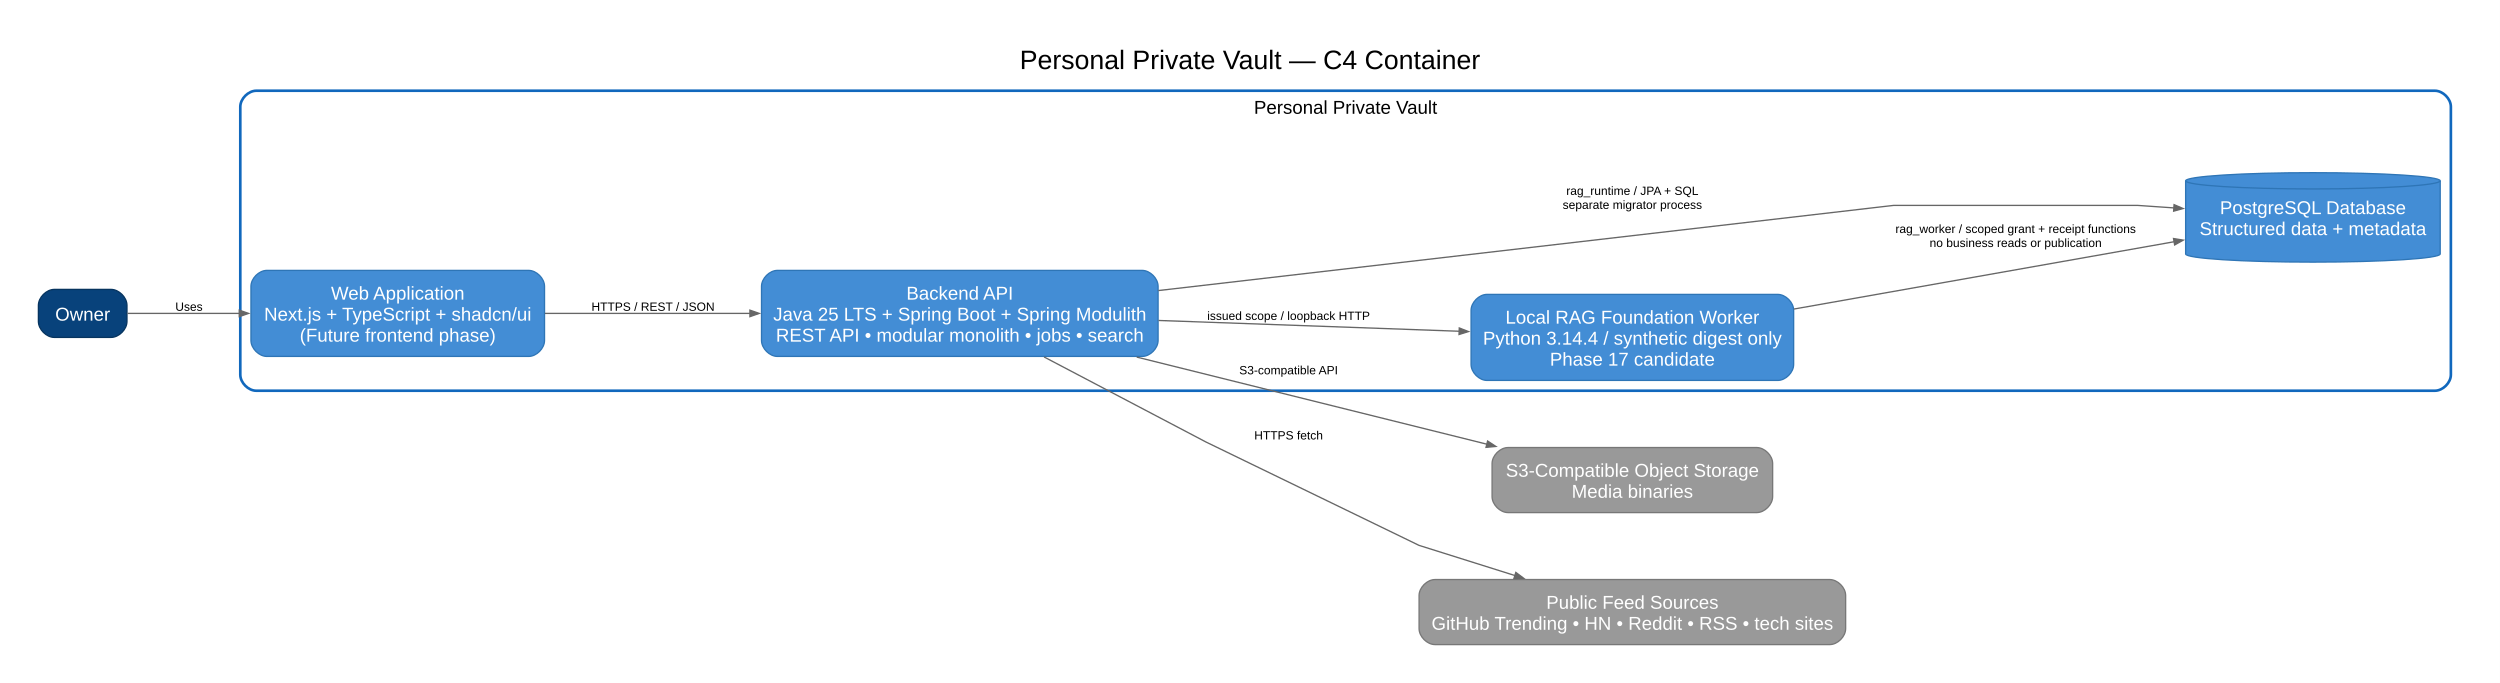
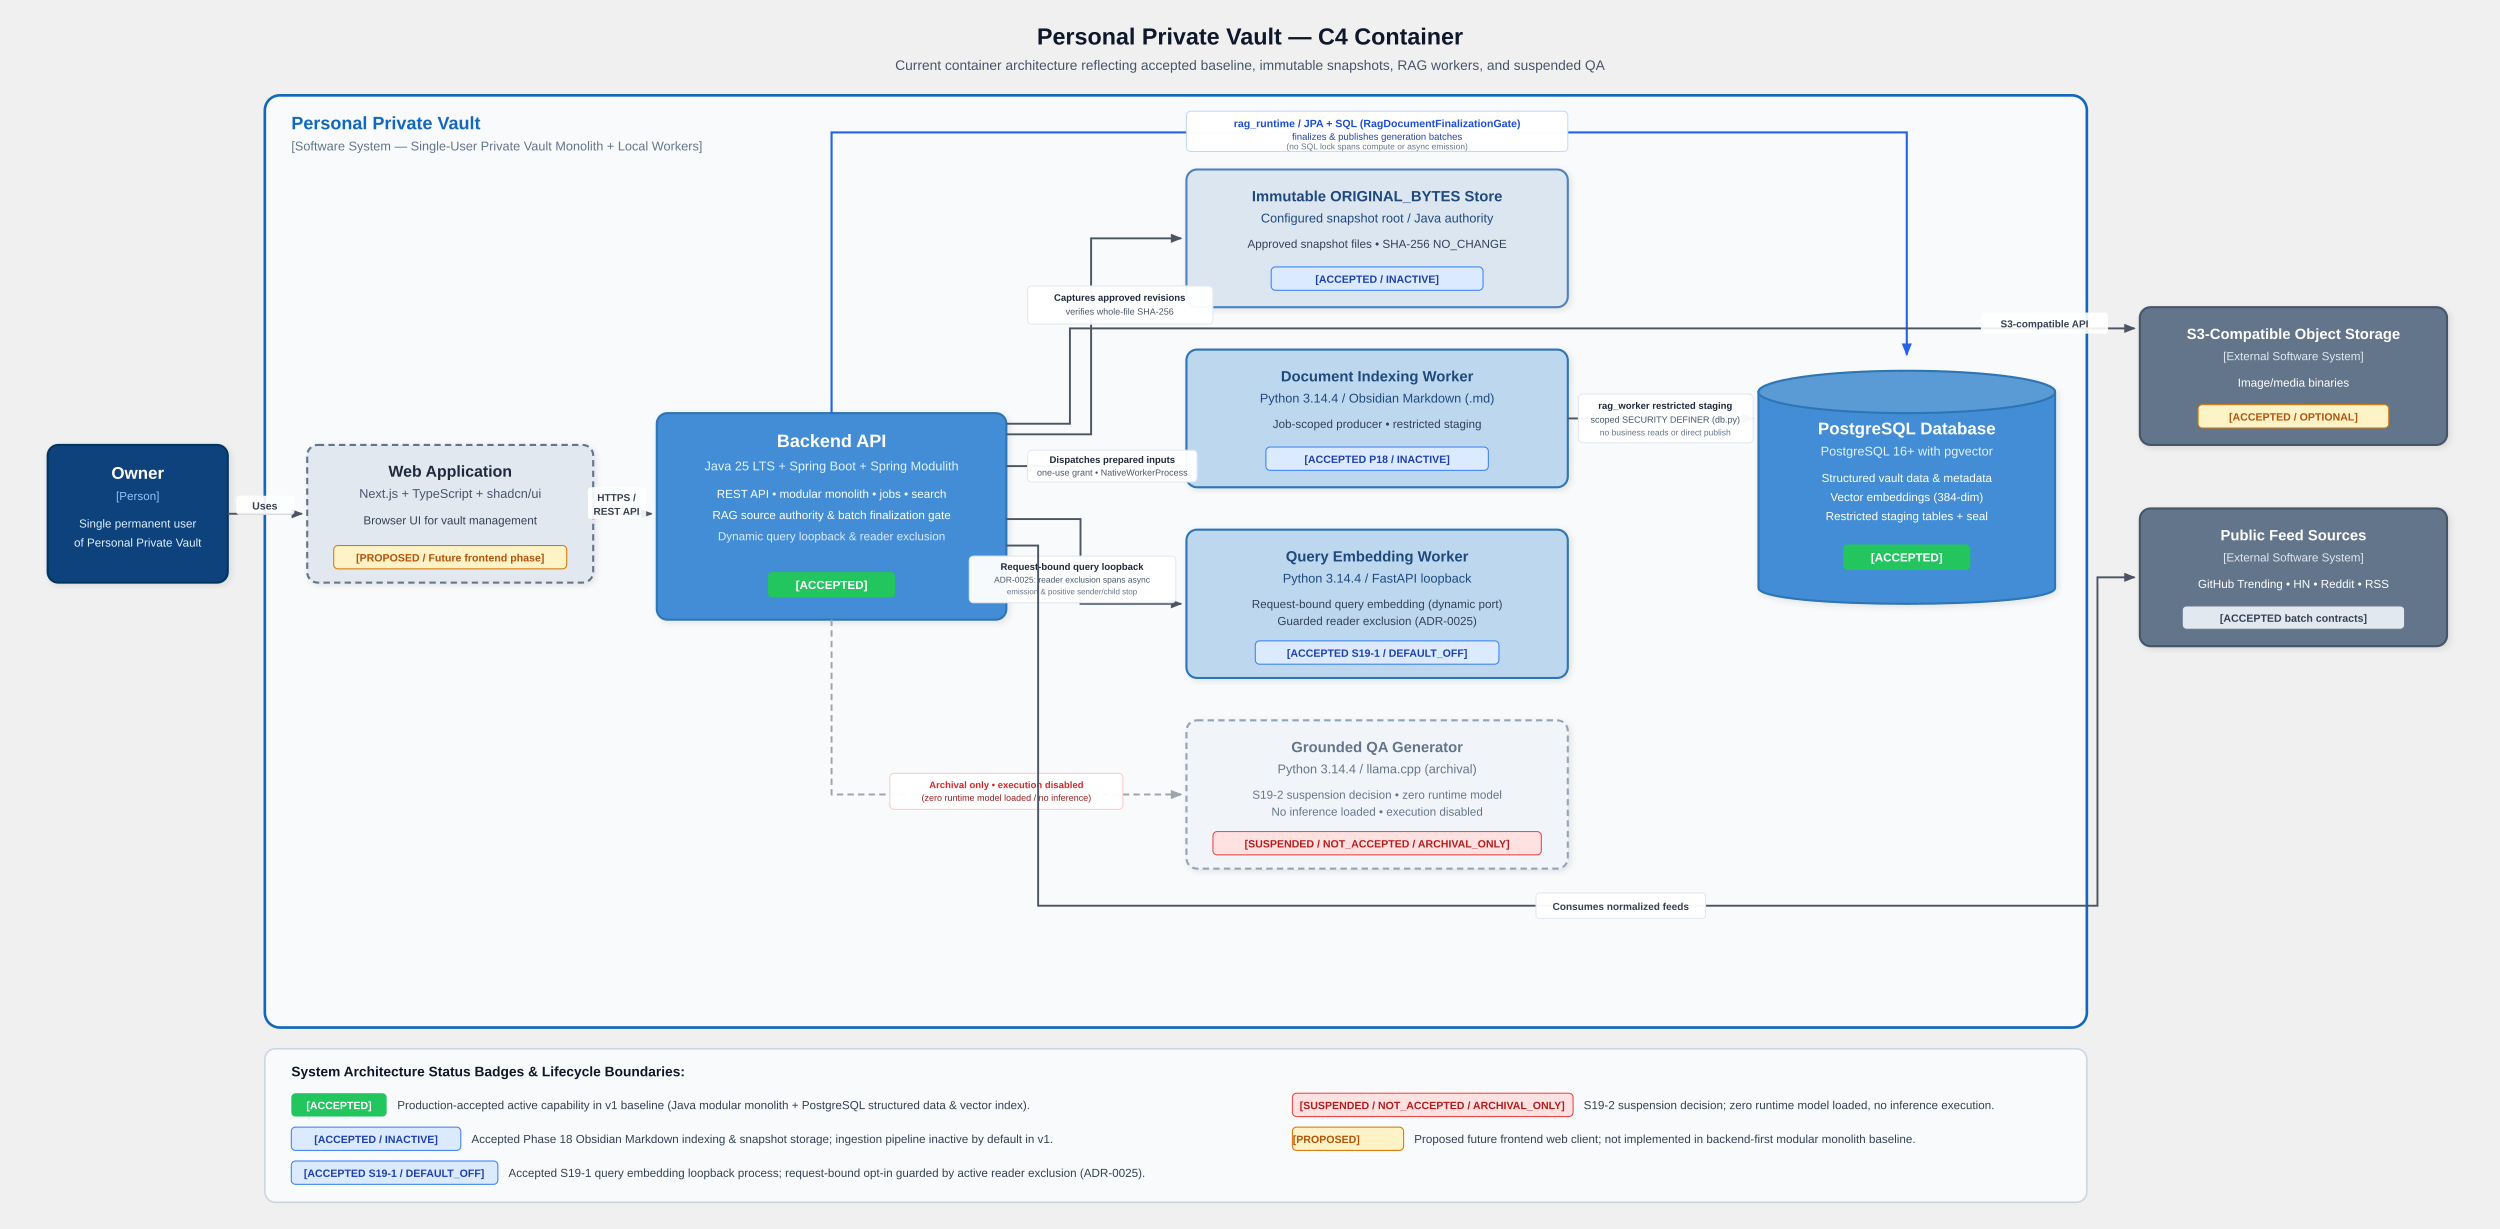
- <svg xmlns="http://www.w3.org/2000/svg" width="1875pt" height="512pt" viewBox="0.00 0.00 1875.00 512.00">
-   <g id="graph0" class="graph" transform="scale(1 1) rotate(0) translate(28.8 483.44)">
-     <polygon fill="white" stroke="none" points="-28.8,28.8 -28.8,-483.44 1846.15,-483.44 1846.15,28.8 -28.8,28.8" />
-     <text xml:space="preserve" text-anchor="middle" x="908.68" y="-431.64" font-family="Arial" font-size="20.00">Personal Private Vault — C4 Container</text>
-     <g id="clust1" class="cluster">
-       <path fill="white" stroke="#1168bd" stroke-width="2" d="M163.42,-190.39C163.42,-190.39 1797.35,-190.39 1797.35,-190.39 1803.35,-190.39 1809.35,-196.39 1809.35,-202.39 1809.35,-202.39 1809.35,-403.39 1809.35,-403.39 1809.35,-409.39 1803.35,-415.39 1797.35,-415.39 1797.35,-415.39 163.42,-415.39 163.42,-415.39 157.42,-415.39 151.42,-409.39 151.42,-403.39 151.42,-403.39 151.42,-202.39 151.42,-202.39 151.42,-196.39 157.42,-190.39 163.42,-190.39" />
-       <text xml:space="preserve" text-anchor="middle" x="980.39" y="-398.09" font-family="Arial" font-size="14.00">Personal Private Vault</text>
-     </g>
-     <g id="node1" class="node">
-       <path fill="#08427b" stroke="#06345f" d="M54.42,-266.39C54.42,-266.39 12,-266.39 12,-266.39 6,-266.39 0,-260.39 0,-254.39 0,-254.39 0,-242.39 0,-242.39 0,-236.39 6,-230.39 12,-230.39 12,-230.39 54.42,-230.39 54.42,-230.39 60.42,-230.39 66.42,-236.39 66.42,-242.39 66.42,-242.39 66.42,-254.39 66.42,-254.39 66.42,-260.39 60.42,-266.39 54.42,-266.39" />
-       <text xml:space="preserve" text-anchor="middle" x="33.21" y="-242.96" font-family="Arial" font-size="14.00" fill="white">Owner</text>
-     </g>
-     <g id="node3" class="node">
-       <path fill="#438dd5" stroke="#2e75b6" d="M367.59,-280.65C367.59,-280.65 171.42,-280.65 171.42,-280.65 165.42,-280.65 159.42,-274.65 159.42,-268.65 159.42,-268.65 159.42,-228.12 159.42,-228.12 159.42,-222.12 165.42,-216.12 171.42,-216.12 171.42,-216.12 367.59,-216.12 367.59,-216.12 373.59,-216.12 379.59,-222.12 379.59,-228.12 379.59,-228.12 379.59,-268.65 379.59,-268.65 379.59,-274.65 373.59,-280.65 367.59,-280.65" />
-       <text xml:space="preserve" text-anchor="middle" x="269.51" y="-258.71" font-family="Arial" font-size="14.00" fill="white">Web Application</text>
-       <text xml:space="preserve" text-anchor="middle" x="269.51" y="-242.96" font-family="Arial" font-size="14.00" fill="white">Next.js + TypeScript + shadcn/ui</text>
-       <text xml:space="preserve" text-anchor="middle" x="269.51" y="-227.21" font-family="Arial" font-size="14.00" fill="white">(Future frontend phase)</text>
-     </g>
-     <g id="edge1" class="edge">
-       <path fill="none" stroke="#666666" d="M66.79,-248.39C89.01,-248.39 119.92,-248.39 150.87,-248.39" />
-       <polygon fill="#666666" stroke="#666666" points="150.65,-250.84 157.65,-248.39 150.65,-245.94 150.65,-250.84" />
-       <text xml:space="preserve" text-anchor="middle" x="112.92" y="-250.34" font-family="Arial" font-size="9.00">Uses</text>
-     </g>
-     <g id="node2" class="node">
-       <path fill="#438dd5" stroke="#2e75b6" d="M1304.43,-262.65C1304.43,-262.65 1086.51,-262.65 1086.51,-262.65 1080.51,-262.65 1074.51,-256.65 1074.51,-250.65 1074.51,-250.65 1074.51,-210.12 1074.51,-210.12 1074.51,-204.12 1080.51,-198.12 1086.51,-198.12 1086.51,-198.12 1304.43,-198.12 1304.43,-198.12 1310.43,-198.12 1316.43,-204.12 1316.43,-210.12 1316.43,-210.12 1316.43,-250.65 1316.43,-250.65 1316.43,-256.65 1310.43,-262.65 1304.43,-262.65" />
-       <text xml:space="preserve" text-anchor="middle" x="1195.47" y="-240.71" font-family="Arial" font-size="14.00" fill="white">Local RAG Foundation Worker</text>
-       <text xml:space="preserve" text-anchor="middle" x="1195.47" y="-224.96" font-family="Arial" font-size="14.00" fill="white">Python 3.14.4 / synthetic digest only</text>
-       <text xml:space="preserve" text-anchor="middle" x="1195.47" y="-209.21" font-family="Arial" font-size="14.00" fill="white">Phase 17 candidate</text>
-     </g>
-     <g id="node5" class="node">
-       <path fill="#438dd5" stroke="#2e75b6" d="M1801.35,-347.83C1801.35,-351.19 1758.56,-353.93 1705.89,-353.93 1653.22,-353.93 1610.43,-351.19 1610.43,-347.83 1610.43,-347.83 1610.43,-292.95 1610.43,-292.95 1610.43,-289.59 1653.22,-286.85 1705.89,-286.85 1758.56,-286.85 1801.35,-289.59 1801.35,-292.95 1801.35,-292.95 1801.35,-347.83 1801.35,-347.83" />
-       <path fill="none" stroke="#2e75b6" d="M1801.35,-347.83C1801.35,-344.46 1758.56,-341.73 1705.89,-341.73 1653.22,-341.73 1610.43,-344.46 1610.43,-347.83" />
-       <text xml:space="preserve" text-anchor="middle" x="1705.89" y="-322.84" font-family="Arial" font-size="14.00" fill="white">PostgreSQL Database</text>
-       <text xml:space="preserve" text-anchor="middle" x="1705.89" y="-307.09" font-family="Arial" font-size="14.00" fill="white">Structured data + metadata</text>
-     </g>
-     <g id="edge5" class="edge">
-       <path fill="none" stroke="#666666" d="M1316.64,-251.66C1403.36,-267.01 1519.23,-287.52 1601.76,-302.13" />
-       <polygon fill="#666666" stroke="#666666" points="1601.33,-304.55 1608.65,-303.35 1602.18,-299.72 1601.33,-304.55" />
-       <text xml:space="preserve" text-anchor="middle" x="1482.93" y="-308.7" font-family="Arial" font-size="9.00">rag_worker / scoped grant + receipt functions</text>
-       <text xml:space="preserve" text-anchor="middle" x="1482.93" y="-298.2" font-family="Arial" font-size="9.00">no business reads or publication</text>
-     </g>
-     <g id="node4" class="node">
-       <path fill="#438dd5" stroke="#2e75b6" d="M827.76,-280.65C827.76,-280.65 554.34,-280.65 554.34,-280.65 548.34,-280.65 542.34,-274.65 542.34,-268.65 542.34,-268.65 542.34,-228.12 542.34,-228.12 542.34,-222.12 548.34,-216.12 554.34,-216.12 554.34,-216.12 827.76,-216.12 827.76,-216.12 833.76,-216.12 839.76,-222.12 839.76,-228.12 839.76,-228.12 839.76,-268.65 839.76,-268.65 839.76,-274.65 833.76,-280.65 827.76,-280.65" />
-       <text xml:space="preserve" text-anchor="middle" x="691.05" y="-258.71" font-family="Arial" font-size="14.00" fill="white">Backend API</text>
-       <text xml:space="preserve" text-anchor="middle" x="691.05" y="-242.96" font-family="Arial" font-size="14.00" fill="white">Java 25 LTS + Spring Boot + Spring Modulith</text>
-       <text xml:space="preserve" text-anchor="middle" x="691.05" y="-227.21" font-family="Arial" font-size="14.00" fill="white">REST API • modular monolith • jobs • search</text>
-     </g>
-     <g id="edge2" class="edge">
-       <path fill="none" stroke="#666666" d="M379.91,-248.39C426.83,-248.39 482.51,-248.39 533.66,-248.39" />
-       <polygon fill="#666666" stroke="#666666" points="533.64,-250.84 540.64,-248.39 533.64,-245.94 533.64,-250.84" />
-       <text xml:space="preserve" text-anchor="middle" x="460.97" y="-250.34" font-family="Arial" font-size="9.00">HTTPS / REST / JSON</text>
-     </g>
-     <g id="edge4" class="edge">
-       <path fill="none" stroke="#666666" d="M840.08,-243.09C911.7,-240.52 996.87,-237.47 1065.76,-235" />
-       <polygon fill="#666666" stroke="#666666" points="1065.66,-237.46 1072.57,-234.76 1065.48,-232.56 1065.66,-237.46" />
-       <text xml:space="preserve" text-anchor="middle" x="937.64" y="-243.48" font-family="Arial" font-size="9.00">issued scope / loopback HTTP</text>
-     </g>
-     <g id="edge3" class="edge">
-       <path fill="none" stroke="#666666" d="M839.94,-265.52C1045.19,-289.29 1391.43,-329.39 1391.43,-329.39 1391.43,-329.39 1574.43,-329.39 1574.43,-329.39 1574.43,-329.39 1585.81,-328.6 1601.86,-327.5" />
-       <polygon fill="#666666" stroke="#666666" points="1601.75,-329.96 1608.57,-327.03 1601.42,-325.07 1601.75,-329.96" />
-       <text xml:space="preserve" text-anchor="middle" x="1195.47" y="-337.26" font-family="Arial" font-size="9.00">rag_runtime / JPA + SQL</text>
-       <text xml:space="preserve" text-anchor="middle" x="1195.47" y="-326.76" font-family="Arial" font-size="9.00">separate migrator process</text>
-     </g>
-     <g id="node6" class="node">
-       <path fill="#999999" stroke="#777777" d="M1288.68,-147.78C1288.68,-147.78 1102.26,-147.78 1102.26,-147.78 1096.26,-147.78 1090.26,-141.78 1090.26,-135.78 1090.26,-135.78 1090.26,-111 1090.26,-111 1090.26,-105 1096.26,-99 1102.26,-99 1102.26,-99 1288.68,-99 1288.68,-99 1294.68,-99 1300.68,-105 1300.68,-111 1300.68,-111 1300.68,-135.78 1300.68,-135.78 1300.68,-141.78 1294.68,-147.78 1288.68,-147.78" />
-       <text xml:space="preserve" text-anchor="middle" x="1195.47" y="-125.84" font-family="Arial" font-size="14.00" fill="white">S3-Compatible Object Storage</text>
-       <text xml:space="preserve" text-anchor="middle" x="1195.47" y="-110.09" font-family="Arial" font-size="14.00" fill="white">Media binaries</text>
-     </g>
-     <g id="edge6" class="edge">
-       <path fill="none" stroke="#666666" d="M823.73,-215.63C905.66,-195.24 1009.73,-169.35 1086.73,-150.2" />
-       <polygon fill="#666666" stroke="#666666" points="1086.9,-152.68 1093.1,-148.61 1085.71,-147.92 1086.9,-152.68" />
-       <text xml:space="preserve" text-anchor="middle" x="937.64" y="-202.71" font-family="Arial" font-size="9.00">S3-compatible API</text>
-     </g>
-     <g id="node7" class="node">
-       <path fill="#999999" stroke="#777777" d="M1343.43,-48.78C1343.43,-48.78 1047.51,-48.78 1047.51,-48.78 1041.51,-48.78 1035.51,-42.78 1035.51,-36.78 1035.51,-36.78 1035.51,-12 1035.51,-12 1035.51,-6 1041.51,0 1047.51,0 1047.51,0 1343.43,0 1343.43,0 1349.43,0 1355.43,-6 1355.43,-12 1355.43,-12 1355.43,-36.78 1355.43,-36.78 1355.43,-42.78 1349.43,-48.78 1343.43,-48.78" />
-       <text xml:space="preserve" text-anchor="middle" x="1195.47" y="-26.84" font-family="Arial" font-size="14.00" fill="white">Public Feed Sources</text>
-       <text xml:space="preserve" text-anchor="middle" x="1195.47" y="-11.09" font-family="Arial" font-size="14.00" fill="white">GitHub Trending • HN • Reddit • RSS • tech sites</text>
-     </g>
-     <g id="edge7" class="edge">
-       <path fill="none" stroke="#666666" d="M754.25,-215.72C807.54,-187.72 875.76,-151.89 875.76,-151.89 875.76,-151.89 1035.51,-74.39 1035.51,-74.39 1035.51,-74.39 1070.42,-63.41 1107.52,-51.74" />
-       <polygon fill="#666666" stroke="#666666" points="1108.07,-54.14 1114.01,-49.7 1106.6,-49.46 1108.07,-54.14" />
-       <text xml:space="preserve" text-anchor="middle" x="937.64" y="-153.84" font-family="Arial" font-size="9.00">HTTPS fetch</text>
-     </g>
+ <svg xmlns="http://www.w3.org/2000/svg" viewBox="0 0 2360 1160" width="2360" height="1160" style="background:#ffffff; font-family:Arial, sans-serif;">
+   <defs>
+     <marker id="arrow" viewBox="0 0 10 10" refX="9" refY="5" markerWidth="6" markerHeight="6" orient="auto-start-reverse">
+       <path d="M 0 1 L 10 5 L 0 9 z" fill="#4B5563" />
+     </marker>
+     <marker id="arrow-blue" viewBox="0 0 10 10" refX="9" refY="5" markerWidth="6" markerHeight="6" orient="auto-start-reverse">
+       <path d="M 0 1 L 10 5 L 0 9 z" fill="#2563EB" />
+     </marker>
+     <marker id="arrow-dashed" viewBox="0 0 10 10" refX="9" refY="5" markerWidth="6" markerHeight="6" orient="auto-start-reverse">
+       <path d="M 0 1 L 10 5 L 0 9 z" fill="#9CA3AF" />
+     </marker>
+     <filter id="shadow" x="-5%" y="-5%" width="110%" height="110%">
+       <feDropShadow dx="2" dy="2" stdDeviation="3" flood-opacity="0.1" />
+     </filter>
+   </defs>
+   <text x="1180" y="42" text-anchor="middle" font-size="22" font-weight="bold" fill="#0F172A">Personal Private Vault — C4 Container</text>
+   <text x="1180" y="66" text-anchor="middle" font-size="13" fill="#475569">Current container architecture reflecting accepted baseline, immutable snapshots, RAG workers, and suspended QA</text>
+   <rect x="250" y="90" width="1720" height="880" rx="14" fill="#F8FAFC" stroke="#1168BD" stroke-width="2.5" />
+   <text x="275" y="122" font-size="17" font-weight="bold" fill="#1168BD">Personal Private Vault</text>
+   <text x="275" y="142" font-size="12" fill="#64748B">[Software System — Single-User Private Vault Monolith + Local Workers]</text>
+   <g transform="translate(45, 420)">
+     <rect width="170" height="130" rx="10" fill="#08427B" stroke="#06345F" stroke-width="2" filter="url(#shadow)" />
+     <text x="85" y="32" text-anchor="middle" font-size="16" font-weight="bold" fill="#FFFFFF">Owner</text>
+     <text x="85" y="52" text-anchor="middle" font-size="11" fill="#93C5FD">[Person]</text>
+     <text x="85" y="78" text-anchor="middle" font-size="11" fill="#E0F2FE">Single permanent user</text>
+     <text x="85" y="96" text-anchor="middle" font-size="11" fill="#E0F2FE">of Personal Private Vault</text>
+   </g>
+   <g transform="translate(290, 420)">
+     <rect width="270" height="130" rx="10" fill="#E2E8F0" stroke="#64748B" stroke-width="2" stroke-dasharray="6,4" filter="url(#shadow)" />
+     <text x="135" y="30" text-anchor="middle" font-size="15" font-weight="bold" fill="#1E293B">Web Application</text>
+     <text x="135" y="50" text-anchor="middle" font-size="12" fill="#475569">Next.js + TypeScript + shadcn/ui</text>
+     <text x="135" y="75" text-anchor="middle" font-size="11" fill="#334155">Browser UI for vault management</text>
+     <rect x="25" y="95" width="220" height="22" rx="4" fill="#FEF3C7" stroke="#D97706" />
+     <text x="135" y="110" text-anchor="middle" font-size="10" font-weight="bold" fill="#B45309">[PROPOSED / Future frontend phase]</text>
+   </g>
+   <g transform="translate(620, 390)">
+     <rect width="330" height="195" rx="10" fill="#438DD5" stroke="#2E75B6" stroke-width="2" filter="url(#shadow)" />
+     <text x="165" y="32" text-anchor="middle" font-size="17" font-weight="bold" fill="#FFFFFF">Backend API</text>
+     <text x="165" y="54" text-anchor="middle" font-size="12" fill="#E0F2FE">Java 25 LTS + Spring Boot + Spring Modulith</text>
+     <text x="165" y="80" text-anchor="middle" font-size="11" fill="#FFFFFF">REST API • modular monolith • jobs • search</text>
+     <text x="165" y="100" text-anchor="middle" font-size="11" fill="#FFFFFF">RAG source authority &amp; batch finalization gate</text>
+     <text x="165" y="120" text-anchor="middle" font-size="11" fill="#DBEAFE">Dynamic query loopback &amp; reader exclusion</text>
+     <rect x="105" y="150" width="120" height="24" rx="4" fill="#22C55E" />
+     <text x="165" y="166" text-anchor="middle" font-size="11" font-weight="bold" fill="#FFFFFF">[ACCEPTED]</text>
+   </g>
+   <g transform="translate(1120, 160)">
+     <rect width="360" height="130" rx="10" fill="#DCE6F1" stroke="#4F81BD" stroke-width="2" filter="url(#shadow)" />
+     <text x="180" y="30" text-anchor="middle" font-size="14" font-weight="bold" fill="#1F497D">Immutable ORIGINAL_BYTES Store</text>
+     <text x="180" y="50" text-anchor="middle" font-size="12" fill="#1F497D">Configured snapshot root / Java authority</text>
+     <text x="180" y="74" text-anchor="middle" font-size="11" fill="#334155">Approved snapshot files • SHA-256 NO_CHANGE</text>
+     <rect x="80" y="92" width="200" height="22" rx="4" fill="#DBEAFE" stroke="#3B82F6" />
+     <text x="180" y="107" text-anchor="middle" font-size="10" font-weight="bold" fill="#1E40AF">[ACCEPTED / INACTIVE]</text>
+   </g>
+   <g transform="translate(1120, 330)">
+     <rect width="360" height="130" rx="10" fill="#BDD7EE" stroke="#2E75B6" stroke-width="2" filter="url(#shadow)" />
+     <text x="180" y="30" text-anchor="middle" font-size="14" font-weight="bold" fill="#1F497D">Document Indexing Worker</text>
+     <text x="180" y="50" text-anchor="middle" font-size="12" fill="#1F497D">Python 3.14.4 / Obsidian Markdown (.md)</text>
+     <text x="180" y="74" text-anchor="middle" font-size="11" fill="#334155">Job-scoped producer • restricted staging</text>
+     <rect x="75" y="92" width="210" height="22" rx="4" fill="#DBEAFE" stroke="#3B82F6" />
+     <text x="180" y="107" text-anchor="middle" font-size="10" font-weight="bold" fill="#1E40AF">[ACCEPTED P18 / INACTIVE]</text>
+   </g>
+   <g transform="translate(1120, 500)">
+     <rect width="360" height="140" rx="10" fill="#BDD7EE" stroke="#2E75B6" stroke-width="2" filter="url(#shadow)" />
+     <text x="180" y="30" text-anchor="middle" font-size="14" font-weight="bold" fill="#1F497D">Query Embedding Worker</text>
+     <text x="180" y="50" text-anchor="middle" font-size="12" fill="#1F497D">Python 3.14.4 / FastAPI loopback</text>
+     <text x="180" y="74" text-anchor="middle" font-size="11" fill="#334155">Request-bound query embedding (dynamic port)</text>
+     <text x="180" y="90" text-anchor="middle" font-size="11" fill="#334155">Guarded reader exclusion (ADR-0025)</text>
+     <rect x="65" y="105" width="230" height="22" rx="4" fill="#DBEAFE" stroke="#3B82F6" />
+     <text x="180" y="120" text-anchor="middle" font-size="10" font-weight="bold" fill="#1E40AF">[ACCEPTED S19-1 / DEFAULT_OFF]</text>
+   </g>
+   <g transform="translate(1120, 680)">
+     <rect width="360" height="140" rx="10" fill="#F1F5F9" stroke="#94A3B8" stroke-width="2" stroke-dasharray="6,4" filter="url(#shadow)" />
+     <text x="180" y="30" text-anchor="middle" font-size="14" font-weight="bold" fill="#64748B">Grounded QA Generator</text>
+     <text x="180" y="50" text-anchor="middle" font-size="12" fill="#64748B">Python 3.14.4 / llama.cpp (archival)</text>
+     <text x="180" y="74" text-anchor="middle" font-size="11" fill="#64748B">S19-2 suspension decision • zero runtime model</text>
+     <text x="180" y="90" text-anchor="middle" font-size="11" fill="#64748B">No inference loaded • execution disabled</text>
+     <rect x="25" y="105" width="310" height="22" rx="4" fill="#FEE2E2" stroke="#EF4444" />
+     <text x="180" y="120" text-anchor="middle" font-size="10" font-weight="bold" fill="#B91C1C">[SUSPENDED / NOT_ACCEPTED / ARCHIVAL_ONLY]</text>
+   </g>
+   <g transform="translate(1660, 340)">
+     <path d="M 0 30 C 0 10, 280 10, 280 30 L 280 215 C 280 235, 0 235, 0 215 Z" fill="#438DD5" stroke="#2E75B6" stroke-width="2" filter="url(#shadow)" />
+     <ellipse cx="140" cy="30" rx="140" ry="20" fill="#5B9BD5" stroke="#2E75B6" stroke-width="2" />
+     <text x="140" y="70" text-anchor="middle" font-size="16" font-weight="bold" fill="#FFFFFF">PostgreSQL Database</text>
+     <text x="140" y="90" text-anchor="middle" font-size="12" fill="#E0F2FE">PostgreSQL 16+ with pgvector</text>
+     <text x="140" y="115" text-anchor="middle" font-size="11" fill="#FFFFFF">Structured vault data &amp; metadata</text>
+     <text x="140" y="133" text-anchor="middle" font-size="11" fill="#FFFFFF">Vector embeddings (384-dim)</text>
+     <text x="140" y="151" text-anchor="middle" font-size="11" fill="#FFFFFF">Restricted staging tables + seal</text>
+     <rect x="80" y="174" width="120" height="24" rx="4" fill="#22C55E" />
+     <text x="140" y="190" text-anchor="middle" font-size="11" font-weight="bold" fill="#FFFFFF">[ACCEPTED]</text>
+   </g>
+   <g transform="translate(2020, 290)">
+     <rect width="290" height="130" rx="10" fill="#64748B" stroke="#475569" stroke-width="2" filter="url(#shadow)" />
+     <text x="145" y="30" text-anchor="middle" font-size="14" font-weight="bold" fill="#FFFFFF">S3-Compatible Object Storage</text>
+     <text x="145" y="50" text-anchor="middle" font-size="11" fill="#E2E8F0">[External Software System]</text>
+     <text x="145" y="75" text-anchor="middle" font-size="11" fill="#FFFFFF">Image/media binaries</text>
+     <rect x="55" y="92" width="180" height="22" rx="4" fill="#FEF3C7" stroke="#D97706" />
+     <text x="145" y="107" text-anchor="middle" font-size="10" font-weight="bold" fill="#B45309">[ACCEPTED / OPTIONAL]</text>
+   </g>
+   <g transform="translate(2020, 480)">
+     <rect width="290" height="130" rx="10" fill="#64748B" stroke="#475569" stroke-width="2" filter="url(#shadow)" />
+     <text x="145" y="30" text-anchor="middle" font-size="14" font-weight="bold" fill="#FFFFFF">Public Feed Sources</text>
+     <text x="145" y="50" text-anchor="middle" font-size="11" fill="#E2E8F0">[External Software System]</text>
+     <text x="145" y="75" text-anchor="middle" font-size="11" fill="#FFFFFF">GitHub Trending • HN • Reddit • RSS</text>
+     <rect x="40" y="92" width="210" height="22" rx="4" fill="#E2E8F0" stroke="#64748B" />
+     <text x="145" y="107" text-anchor="middle" font-size="10" font-weight="bold" fill="#334155">[ACCEPTED batch contracts]</text>
+   </g>
+   <line x1="215" y1="485" x2="285" y2="485" stroke="#4B5563" stroke-width="1.8" marker-end="url(#arrow)" />
+   <rect x="223" y="468" width="55" height="18" rx="3" fill="#FFFFFF" fill-opacity="0.9" />
+   <text x="250" y="481" text-anchor="middle" font-size="10" font-weight="bold" fill="#374151">Uses</text>
+   <line x1="560" y1="485" x2="615" y2="485" stroke="#4B5563" stroke-width="1.8" marker-end="url(#arrow)" />
+   <rect x="555" y="460" width="55" height="30" rx="3" fill="#FFFFFF" fill-opacity="0.9" />
+   <text x="582" y="473" text-anchor="middle" font-size="9.5" font-weight="bold" fill="#374151">HTTPS /</text>
+   <text x="582" y="486" text-anchor="middle" font-size="9.5" font-weight="bold" fill="#374151">REST API</text>
+   <path d="M 950 410 L 1030 410 L 1030 225 L 1115 225" fill="none" stroke="#4B5563" stroke-width="1.8" marker-end="url(#arrow)" />
+   <rect x="970" y="270" width="175" height="36" rx="4" fill="#FFFFFF" fill-opacity="0.95" stroke="#E2E8F0" />
+   <text x="1057" y="284" text-anchor="middle" font-size="9" font-weight="bold" fill="#1E293B">Captures approved revisions</text>
+   <text x="1057" y="297" text-anchor="middle" font-size="8.5" fill="#475569">verifies whole-file SHA-256</text>
+   <line x1="950" y1="440" x2="1115" y2="440" stroke="#4B5563" stroke-width="1.8" marker-end="url(#arrow)" />
+   <rect x="970" y="425" width="160" height="30" rx="4" fill="#FFFFFF" fill-opacity="0.95" stroke="#E2E8F0" />
+   <text x="1050" y="437" text-anchor="middle" font-size="9" font-weight="bold" fill="#1E293B">Dispatches prepared inputs</text>
+   <text x="1050" y="449" text-anchor="middle" font-size="8.5" fill="#475569">one-use grant • NativeWorkerProcess</text>
+   <line x1="1480" y1="395" x2="1655" y2="395" stroke="#4B5563" stroke-width="1.8" marker-end="url(#arrow)" />
+   <rect x="1490" y="372" width="165" height="46" rx="4" fill="#FFFFFF" fill-opacity="0.95" stroke="#E2E8F0" />
+   <text x="1572" y="386" text-anchor="middle" font-size="9" font-weight="bold" fill="#1E293B">rag_worker restricted staging</text>
+   <text x="1572" y="399" text-anchor="middle" font-size="8.5" fill="#475569">scoped SECURITY DEFINER (db.py)</text>
+   <text x="1572" y="411" text-anchor="middle" font-size="8" fill="#64748B">no business reads or direct publish</text>
+   <path d="M 785 390 L 785 125 L 1800 125 L 1800 335" fill="none" stroke="#2563EB" stroke-width="2" marker-end="url(#arrow-blue)" />
+   <rect x="1120" y="105" width="360" height="38" rx="4" fill="#FFFFFF" fill-opacity="0.98" stroke="#BFDBFE" />
+   <text x="1300" y="120" text-anchor="middle" font-size="10" font-weight="bold" fill="#1D4ED8">rag_runtime / JPA + SQL (RagDocumentFinalizationGate)</text>
+   <text x="1300" y="132" text-anchor="middle" font-size="9" fill="#1E40AF">finalizes &amp; publishes generation batches</text>
+   <text x="1300" y="141" text-anchor="middle" font-size="8" fill="#64748B">(no SQL lock spans compute or async emission)</text>
+   <path d="M 950 490 L 1020 490 L 1020 570 L 1115 570" fill="none" stroke="#4B5563" stroke-width="1.8" marker-end="url(#arrow)" />
+   <rect x="915" y="525" width="195" height="44" rx="4" fill="#FFFFFF" fill-opacity="0.95" stroke="#E2E8F0" />
+   <text x="1012" y="538" text-anchor="middle" font-size="9" font-weight="bold" fill="#1E293B">Request-bound query loopback</text>
+   <text x="1012" y="550" text-anchor="middle" font-size="8" fill="#475569">ADR-0025: reader exclusion spans async</text>
+   <text x="1012" y="561" text-anchor="middle" font-size="7.5" fill="#64748B">emission &amp; positive sender/child stop</text>
+   <path d="M 785 585 L 785 750 L 1115 750" fill="none" stroke="#9CA3AF" stroke-width="1.8" stroke-dasharray="6,4" marker-end="url(#arrow-dashed)" />
+   <rect x="840" y="730" width="220" height="34" rx="4" fill="#FFFFFF" fill-opacity="0.95" stroke="#FECACA" />
+   <text x="950" y="744" text-anchor="middle" font-size="9" font-weight="bold" fill="#DC2626">Archival only • execution disabled</text>
+   <text x="950" y="756" text-anchor="middle" font-size="8.5" fill="#991B1B">(zero runtime model loaded / no inference)</text>
+   <path d="M 950 400 L 1010 400 L 1010 310 L 2015 310" fill="none" stroke="#4B5563" stroke-width="1.8" marker-end="url(#arrow)" />
+   <rect x="1870" y="295" width="120" height="20" rx="3" fill="#FFFFFF" fill-opacity="0.9" />
+   <text x="1930" y="309" text-anchor="middle" font-size="9.5" font-weight="bold" fill="#374151">S3-compatible API</text>
+   <path d="M 950 515 L 980 515 L 980 855 L 1980 855 L 1980 545 L 2015 545" fill="none" stroke="#4B5563" stroke-width="1.8" marker-end="url(#arrow)" />
+   <rect x="1450" y="843" width="160" height="24" rx="3" fill="#FFFFFF" fill-opacity="0.95" stroke="#E2E8F0" />
+   <text x="1530" y="859" text-anchor="middle" font-size="9.5" font-weight="bold" fill="#374151">Consumes normalized feeds</text>
+   <g transform="translate(250, 990)">
+     <rect width="1720" height="145" rx="10" fill="#F8FAFC" stroke="#CBD5E1" stroke-width="1.5" />
+     <text x="25" y="26" font-size="13" font-weight="bold" fill="#0F172A">System Architecture Status Badges &amp; Lifecycle Boundaries:</text>
+     <rect x="25" y="42" width="90" height="22" rx="4" fill="#22C55E" />
+     <text x="70" y="57" text-anchor="middle" font-size="10" font-weight="bold" fill="#FFFFFF">[ACCEPTED]</text>
+     <text x="125" y="57" font-size="11" fill="#334155">Production-accepted active capability in v1 baseline (Java modular monolith + PostgreSQL structured data &amp; vector index).</text>
+     <rect x="25" y="74" width="160" height="22" rx="4" fill="#DBEAFE" stroke="#3B82F6" />
+     <text x="105" y="89" text-anchor="middle" font-size="10" font-weight="bold" fill="#1E40AF">[ACCEPTED / INACTIVE]</text>
+     <text x="195" y="89" font-size="11" fill="#334155">Accepted Phase 18 Obsidian Markdown indexing &amp; snapshot storage; ingestion pipeline inactive by default in v1.</text>
+     <rect x="25" y="106" width="195" height="22" rx="4" fill="#DBEAFE" stroke="#3B82F6" />
+     <text x="122" y="121" text-anchor="middle" font-size="10" font-weight="bold" fill="#1E40AF">[ACCEPTED S19-1 / DEFAULT_OFF]</text>
+     <text x="230" y="121" font-size="11" fill="#334155">Accepted S19-1 query embedding loopback process; request-bound opt-in guarded by active reader exclusion (ADR-0025).</text>
+     <rect x="970" y="42" width="265" height="22" rx="4" fill="#FEE2E2" stroke="#EF4444" />
+     <text x="1102" y="57" text-anchor="middle" font-size="10" font-weight="bold" fill="#B91C1C">[SUSPENDED / NOT_ACCEPTED / ARCHIVAL_ONLY]</text>
+     <text x="1245" y="57" font-size="11" fill="#334155">S19-2 suspension decision; zero runtime model loaded, no inference execution.</text>
+     <rect x="970" y="74" width="105" height="22" rx="4" fill="#FEF3C7" stroke="#D97706" />
+     <text x="1002" y="89" text-anchor="middle" font-size="10" font-weight="bold" fill="#B45309">[PROPOSED]</text>
+     <text x="1085" y="89" font-size="11" fill="#334155">Proposed future frontend web client; not implemented in backend-first modular monolith baseline.</text>
  </g>
</svg>
